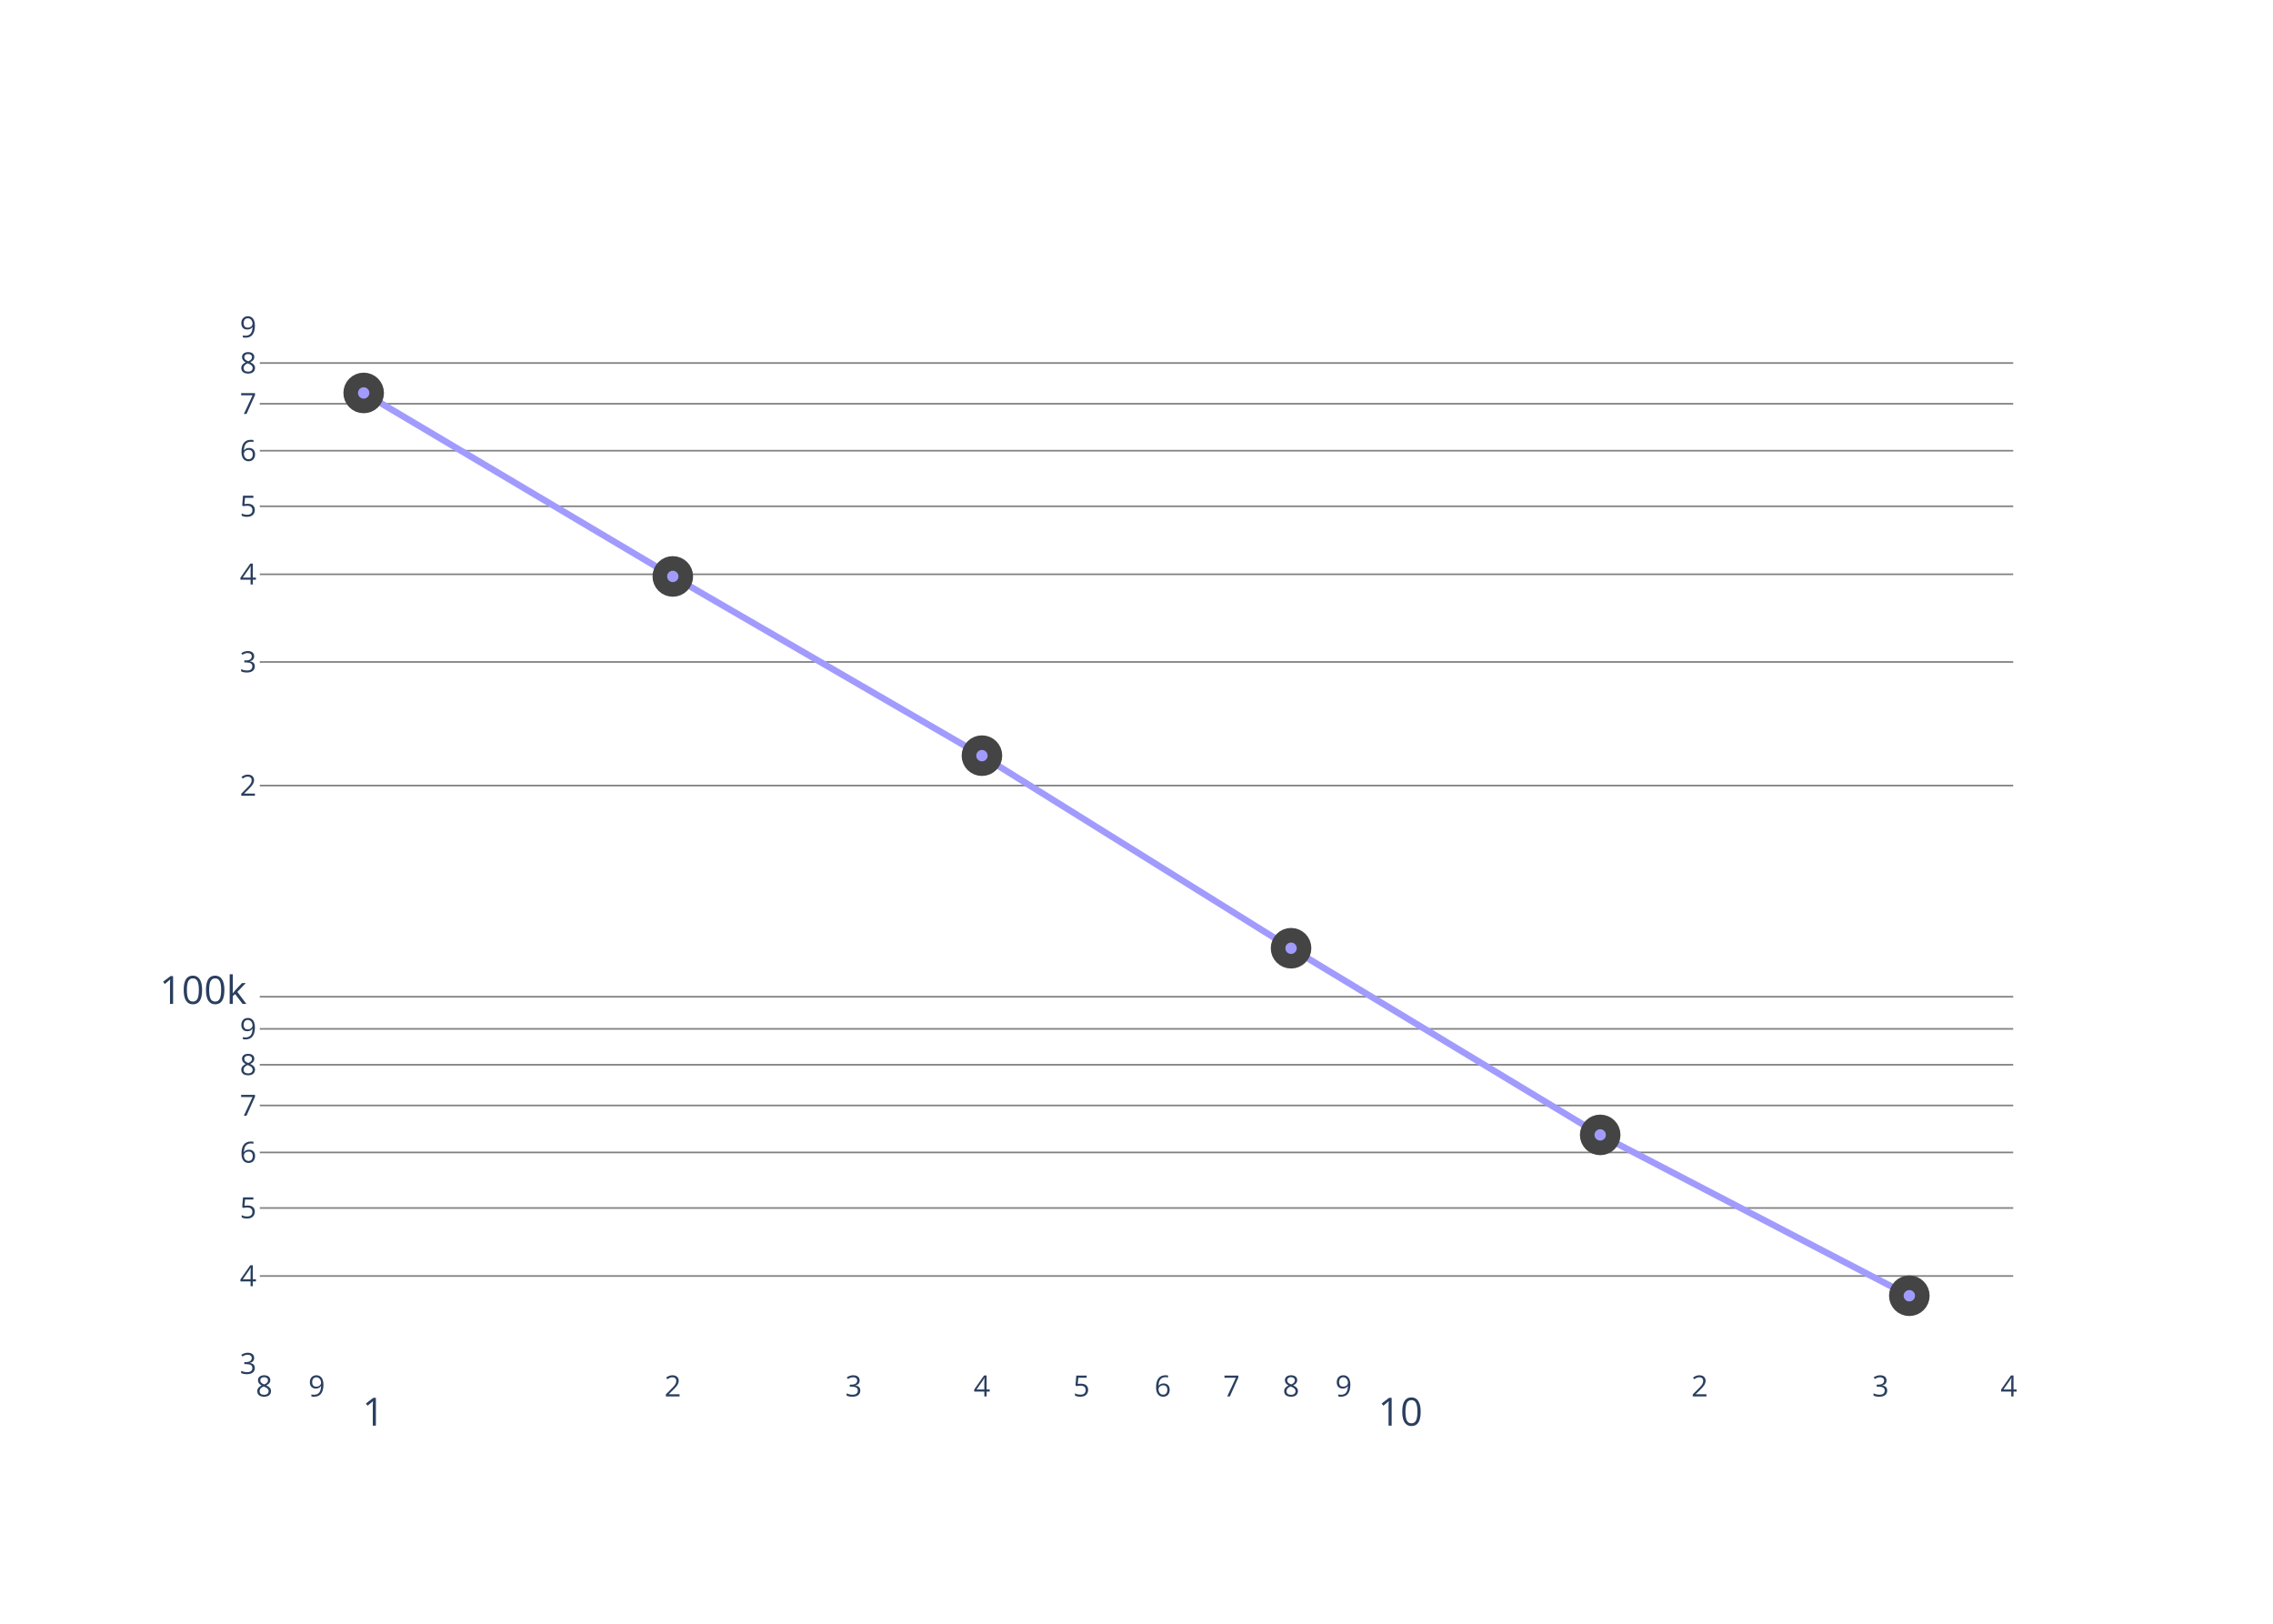
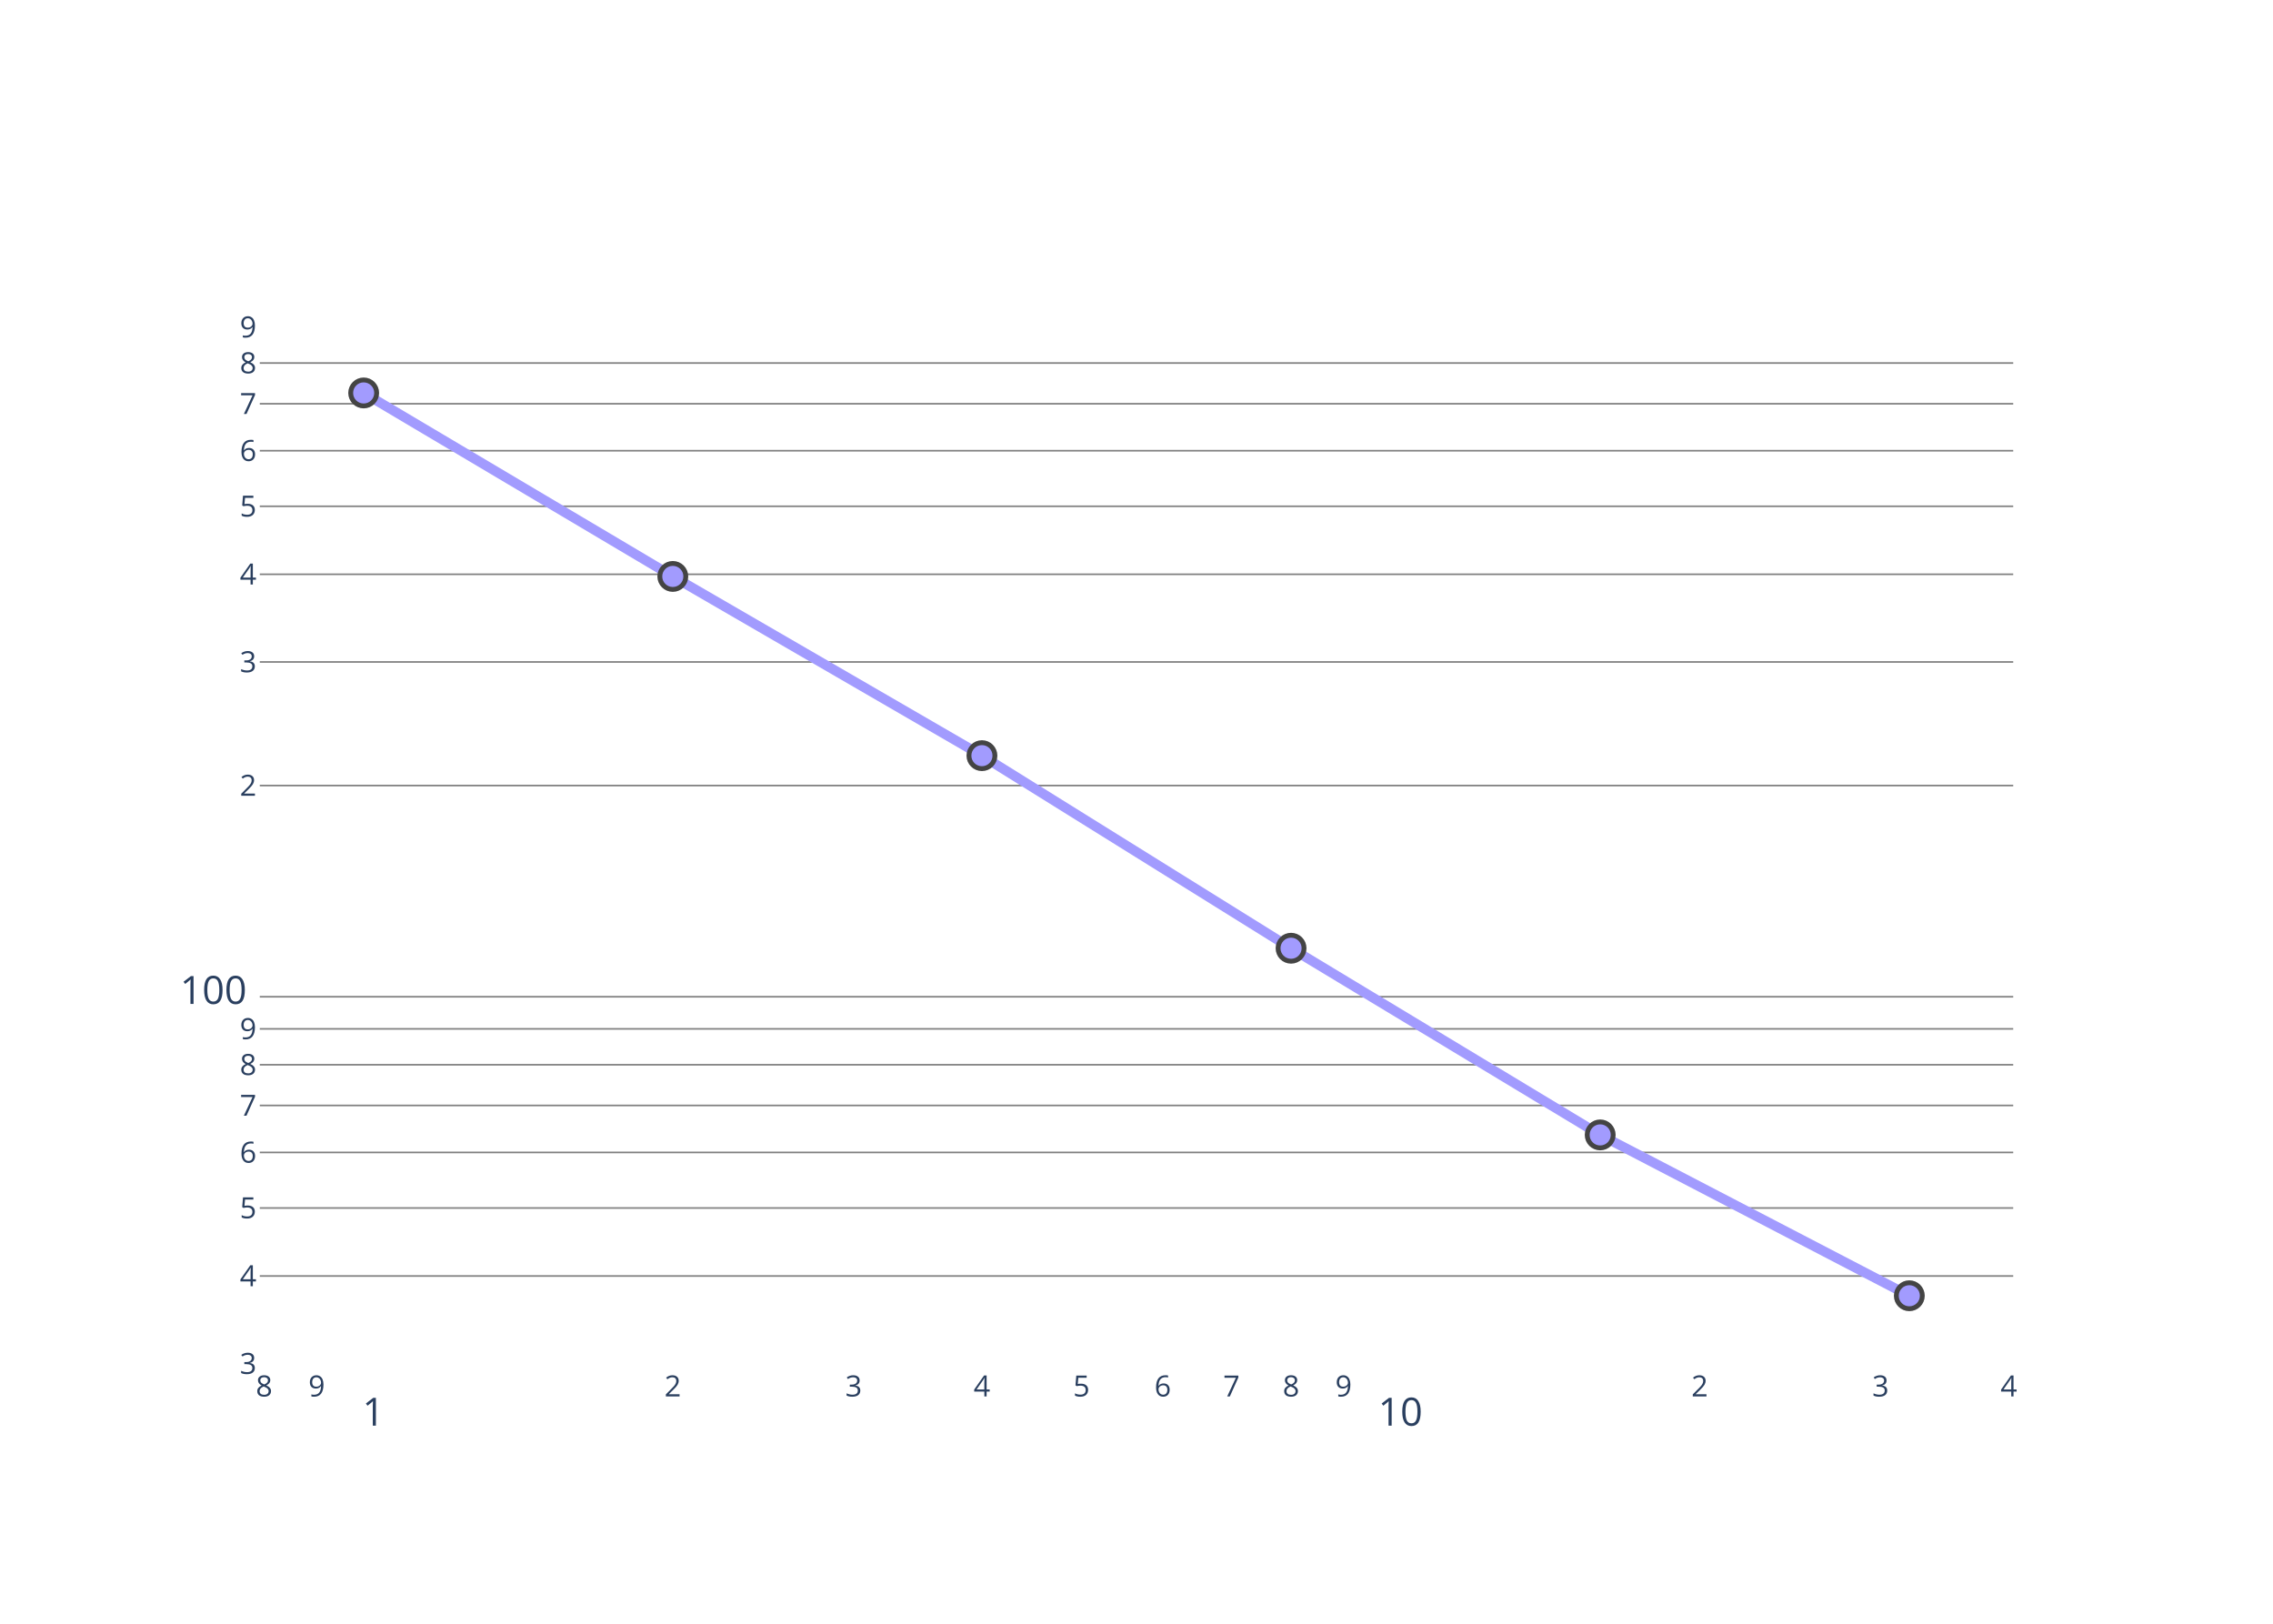
<svg xmlns="http://www.w3.org/2000/svg" class="main-svg" width="700" height="500" style="" viewBox="0 0 700 500">
  <rect x="0" y="0" width="700" height="500" style="fill: rgb(0, 0, 0); fill-opacity: 0;" />
-   <defs id="defs-1848a4">
+   <defs id="defs-55e422">
    <g class="clips">
-       <clipPath id="clip1848a4xyplot" class="plotclip">
+       <clipPath id="clip55e422xyplot" class="plotclip">
        <rect width="540" height="320" />
      </clipPath>
-       <clipPath class="axesclip" id="clip1848a4x">
+       <clipPath class="axesclip" id="clip55e422x">
        <rect x="80" y="0" width="540" height="500" />
      </clipPath>
-       <clipPath class="axesclip" id="clip1848a4y">
+       <clipPath class="axesclip" id="clip55e422y">
        <rect x="0" y="100" width="700" height="320" />
      </clipPath>
-       <clipPath class="axesclip" id="clip1848a4xy">
+       <clipPath class="axesclip" id="clip55e422xy">
        <rect x="80" y="100" width="540" height="320" />
      </clipPath>
    </g>
    <g class="gradients" />
    <g class="patterns" />
  </defs>
  <g class="bglayer">
    <rect class="bg" x="80" y="100" width="540" height="320" style="fill: rgb(0, 0, 0); fill-opacity: 0; stroke-width: 0;" />
  </g>
  <g class="layer-below">
    <g class="imagelayer" />
    <g class="shapelayer" />
  </g>
  <g class="cartesianlayer">
    <g class="subplot xy">
      <g class="layer-subplot">
        <g class="shapelayer" />
        <g class="imagelayer" />
      </g>
      <g class="minor-gridlayer">
        <g class="x" />
        <g class="y" />
      </g>
      <g class="gridlayer">
        <g class="x">
          <path class="xgrid crisp" transform="translate(81.35,0)" d="M0,100v320" style="stroke: rgb(255, 255, 255); stroke-opacity: 1; stroke-width: 1px;" />
          <path class="xgrid crisp" transform="translate(97.53,0)" d="M0,100v320" style="stroke: rgb(255, 255, 255); stroke-opacity: 1; stroke-width: 1px;" />
          <path class="xgrid crisp" transform="translate(112,0)" d="M0,100v320" style="stroke: rgb(255, 255, 255); stroke-opacity: 1; stroke-width: 1px;" />
          <path class="xgrid crisp" transform="translate(207.2,0)" d="M0,100v320" style="stroke: rgb(255, 255, 255); stroke-opacity: 1; stroke-width: 1px;" />
          <path class="xgrid crisp" transform="translate(262.89,0)" d="M0,100v320" style="stroke: rgb(255, 255, 255); stroke-opacity: 1; stroke-width: 1px;" />
          <path class="xgrid crisp" transform="translate(302.4,0)" d="M0,100v320" style="stroke: rgb(255, 255, 255); stroke-opacity: 1; stroke-width: 1px;" />
          <path class="xgrid crisp" transform="translate(333.05,0)" d="M0,100v320" style="stroke: rgb(255, 255, 255); stroke-opacity: 1; stroke-width: 1px;" />
          <path class="xgrid crisp" transform="translate(358.09,0)" d="M0,100v320" style="stroke: rgb(255, 255, 255); stroke-opacity: 1; stroke-width: 1px;" />
          <path class="xgrid crisp" transform="translate(379.26,0)" d="M0,100v320" style="stroke: rgb(255, 255, 255); stroke-opacity: 1; stroke-width: 1px;" />
          <path class="xgrid crisp" transform="translate(397.6,0)" d="M0,100v320" style="stroke: rgb(255, 255, 255); stroke-opacity: 1; stroke-width: 1px;" />
          <path class="xgrid crisp" transform="translate(413.78,0)" d="M0,100v320" style="stroke: rgb(255, 255, 255); stroke-opacity: 1; stroke-width: 1px;" />
          <path class="xgrid crisp" transform="translate(428.25,0)" d="M0,100v320" style="stroke: rgb(255, 255, 255); stroke-opacity: 1; stroke-width: 1px;" />
          <path class="xgrid crisp" transform="translate(523.45,0)" d="M0,100v320" style="stroke: rgb(255, 255, 255); stroke-opacity: 1; stroke-width: 1px;" />
          <path class="xgrid crisp" transform="translate(579.14,0)" d="M0,100v320" style="stroke: rgb(255, 255, 255); stroke-opacity: 1; stroke-width: 1px;" />
          <path class="xgrid crisp" transform="translate(618.65,0)" d="M0,100v320" style="stroke: rgb(255, 255, 255); stroke-opacity: 1; stroke-width: 1px;" />
        </g>
        <g class="y">
          <path class="ygrid crisp" transform="translate(0,392.92)" d="M80,0h540" style="stroke: rgb(128, 128, 128); stroke-opacity: 1; stroke-width: 0.5px;" />
          <path class="ygrid crisp" transform="translate(0,371.98)" d="M80,0h540" style="stroke: rgb(128, 128, 128); stroke-opacity: 1; stroke-width: 0.5px;" />
          <path class="ygrid crisp" transform="translate(0,354.87)" d="M80,0h540" style="stroke: rgb(128, 128, 128); stroke-opacity: 1; stroke-width: 0.5px;" />
          <path class="ygrid crisp" transform="translate(0,340.4)" d="M80,0h540" style="stroke: rgb(128, 128, 128); stroke-opacity: 1; stroke-width: 0.5px;" />
          <path class="ygrid crisp" transform="translate(0,327.87)" d="M80,0h540" style="stroke: rgb(128, 128, 128); stroke-opacity: 1; stroke-width: 0.5px;" />
          <path class="ygrid crisp" transform="translate(0,316.82)" d="M80,0h540" style="stroke: rgb(128, 128, 128); stroke-opacity: 1; stroke-width: 0.5px;" />
          <path class="ygrid crisp" transform="translate(0,306.93)" d="M80,0h540" style="stroke: rgb(128, 128, 128); stroke-opacity: 1; stroke-width: 0.5px;" />
          <path class="ygrid crisp" transform="translate(0,241.89)" d="M80,0h540" style="stroke: rgb(128, 128, 128); stroke-opacity: 1; stroke-width: 0.5px;" />
          <path class="ygrid crisp" transform="translate(0,203.84)" d="M80,0h540" style="stroke: rgb(128, 128, 128); stroke-opacity: 1; stroke-width: 0.5px;" />
          <path class="ygrid crisp" transform="translate(0,176.84)" d="M80,0h540" style="stroke: rgb(128, 128, 128); stroke-opacity: 1; stroke-width: 0.5px;" />
          <path class="ygrid crisp" transform="translate(0,155.9)" d="M80,0h540" style="stroke: rgb(128, 128, 128); stroke-opacity: 1; stroke-width: 0.5px;" />
          <path class="ygrid crisp" transform="translate(0,138.79)" d="M80,0h540" style="stroke: rgb(128, 128, 128); stroke-opacity: 1; stroke-width: 0.5px;" />
          <path class="ygrid crisp" transform="translate(0,124.33)" d="M80,0h540" style="stroke: rgb(128, 128, 128); stroke-opacity: 1; stroke-width: 0.5px;" />
          <path class="ygrid crisp" transform="translate(0,111.79)" d="M80,0h540" style="stroke: rgb(128, 128, 128); stroke-opacity: 1; stroke-width: 0.5px;" />
        </g>
      </g>
      <g class="zerolinelayer" />
      <path class="xlines-below" />
      <path class="ylines-below" />
      <g class="overlines-below" />
      <g class="xaxislayer-below" />
      <g class="yaxislayer-below" />
      <g class="overaxes-below" />
-       <g class="plot" transform="translate(80,100)" clip-path="url(#clip1848a4xyplot)">
+       <g class="plot" transform="translate(80,100)" clip-path="url(#clip55e422xyplot)">
        <g class="scatterlayer mlayer">
-           <g class="trace scatter tracebd52ba" style="stroke-miterlimit: 2; opacity: 1;">
+           <g class="trace scatter traceffc800" style="stroke-miterlimit: 2; opacity: 1;">
            <g class="fills" />
            <g class="errorbars" />
            <g class="lines">
-               <path class="js-line" d="M32,21L127.2,77.5L222.4,132.69L317.6,191.99L412.8,249.47L508,299" style="vector-effect: non-scaling-stroke; fill: none; stroke: rgb(162, 155, 254); stroke-opacity: 1; stroke-width: 2px; opacity: 1;" />
+               <path class="js-line" d="M32,21L127.2,77.5L222.4,132.69L317.6,191.99L412.8,249.47L508,299" style="vector-effect: non-scaling-stroke; fill: none; stroke: rgb(162, 155, 254); stroke-opacity: 1; stroke-width: 3px; opacity: 1;" />
            </g>
            <g class="points">
-               <path class="point" transform="translate(32,21)" d="M4,0A4,4 0 1,1 0,-4A4,4 0 0,1 4,0Z" style="opacity: 1; stroke-width: 4.5px; fill: rgb(162, 155, 254); fill-opacity: 1; stroke: rgb(68, 68, 68); stroke-opacity: 1;" />
-               <path class="point" transform="translate(127.2,77.5)" d="M4,0A4,4 0 1,1 0,-4A4,4 0 0,1 4,0Z" style="opacity: 1; stroke-width: 4.5px; fill: rgb(162, 155, 254); fill-opacity: 1; stroke: rgb(68, 68, 68); stroke-opacity: 1;" />
-               <path class="point" transform="translate(222.4,132.69)" d="M4,0A4,4 0 1,1 0,-4A4,4 0 0,1 4,0Z" style="opacity: 1; stroke-width: 4.5px; fill: rgb(162, 155, 254); fill-opacity: 1; stroke: rgb(68, 68, 68); stroke-opacity: 1;" />
-               <path class="point" transform="translate(317.6,191.99)" d="M4,0A4,4 0 1,1 0,-4A4,4 0 0,1 4,0Z" style="opacity: 1; stroke-width: 4.5px; fill: rgb(162, 155, 254); fill-opacity: 1; stroke: rgb(68, 68, 68); stroke-opacity: 1;" />
-               <path class="point" transform="translate(412.8,249.47)" d="M4,0A4,4 0 1,1 0,-4A4,4 0 0,1 4,0Z" style="opacity: 1; stroke-width: 4.5px; fill: rgb(162, 155, 254); fill-opacity: 1; stroke: rgb(68, 68, 68); stroke-opacity: 1;" />
-               <path class="point" transform="translate(508,299)" d="M4,0A4,4 0 1,1 0,-4A4,4 0 0,1 4,0Z" style="opacity: 1; stroke-width: 4.5px; fill: rgb(162, 155, 254); fill-opacity: 1; stroke: rgb(68, 68, 68); stroke-opacity: 1;" />
+               <path class="point" transform="translate(32,21)" d="M4,0A4,4 0 1,1 0,-4A4,4 0 0,1 4,0Z" style="opacity: 1; stroke-width: 1.5px; fill: rgb(162, 155, 254); fill-opacity: 1; stroke: rgb(68, 68, 68); stroke-opacity: 1;" />
+               <path class="point" transform="translate(127.2,77.5)" d="M4,0A4,4 0 1,1 0,-4A4,4 0 0,1 4,0Z" style="opacity: 1; stroke-width: 1.5px; fill: rgb(162, 155, 254); fill-opacity: 1; stroke: rgb(68, 68, 68); stroke-opacity: 1;" />
+               <path class="point" transform="translate(222.4,132.69)" d="M4,0A4,4 0 1,1 0,-4A4,4 0 0,1 4,0Z" style="opacity: 1; stroke-width: 1.5px; fill: rgb(162, 155, 254); fill-opacity: 1; stroke: rgb(68, 68, 68); stroke-opacity: 1;" />
+               <path class="point" transform="translate(317.6,191.99)" d="M4,0A4,4 0 1,1 0,-4A4,4 0 0,1 4,0Z" style="opacity: 1; stroke-width: 1.5px; fill: rgb(162, 155, 254); fill-opacity: 1; stroke: rgb(68, 68, 68); stroke-opacity: 1;" />
+               <path class="point" transform="translate(412.8,249.47)" d="M4,0A4,4 0 1,1 0,-4A4,4 0 0,1 4,0Z" style="opacity: 1; stroke-width: 1.5px; fill: rgb(162, 155, 254); fill-opacity: 1; stroke: rgb(68, 68, 68); stroke-opacity: 1;" />
+               <path class="point" transform="translate(508,299)" d="M4,0A4,4 0 1,1 0,-4A4,4 0 0,1 4,0Z" style="opacity: 1; stroke-width: 1.5px; fill: rgb(162, 155, 254); fill-opacity: 1; stroke: rgb(68, 68, 68); stroke-opacity: 1;" />
            </g>
            <g class="text" />
          </g>
        </g>
      </g>
      <g class="overplot" />
      <path class="xlines-above crisp" d="M0,0" style="fill: none;" />
      <path class="ylines-above crisp" d="M0,0" style="fill: none;" />
      <g class="overlines-above" />
      <g class="xaxislayer-above">
        <g class="xtick">
          <text text-anchor="middle" x="0" y="430" transform="translate(81.35,0)" style="font-family: 'Open Sans', verdana, arial, sans-serif; font-size: 9px; fill: rgb(42, 63, 95); fill-opacity: 1; white-space: pre; opacity: 1;">8</text>
        </g>
        <g class="xtick">
          <text text-anchor="middle" x="0" y="430" style="font-family: 'Open Sans', verdana, arial, sans-serif; font-size: 9px; fill: rgb(42, 63, 95); fill-opacity: 1; white-space: pre; opacity: 1;" transform="translate(97.53,0)">9</text>
        </g>
        <g class="xtick">
          <text text-anchor="middle" x="3" y="439" style="font-family: 'Open Sans', verdana, arial, sans-serif; font-size: 12px; fill: rgb(42, 63, 95); fill-opacity: 1; white-space: pre; opacity: 1;" transform="translate(112,0)">1</text>
        </g>
        <g class="xtick">
          <text text-anchor="middle" x="0" y="430" style="font-family: 'Open Sans', verdana, arial, sans-serif; font-size: 9px; fill: rgb(42, 63, 95); fill-opacity: 1; white-space: pre; opacity: 1;" transform="translate(207.2,0)">2</text>
        </g>
        <g class="xtick">
          <text text-anchor="middle" x="0" y="430" style="font-family: 'Open Sans', verdana, arial, sans-serif; font-size: 9px; fill: rgb(42, 63, 95); fill-opacity: 1; white-space: pre; opacity: 1;" transform="translate(262.89,0)">3</text>
        </g>
        <g class="xtick">
          <text text-anchor="middle" x="0" y="430" style="font-family: 'Open Sans', verdana, arial, sans-serif; font-size: 9px; fill: rgb(42, 63, 95); fill-opacity: 1; white-space: pre; opacity: 1;" transform="translate(302.4,0)">4</text>
        </g>
        <g class="xtick">
          <text text-anchor="middle" x="0" y="430" style="font-family: 'Open Sans', verdana, arial, sans-serif; font-size: 9px; fill: rgb(42, 63, 95); fill-opacity: 1; white-space: pre; opacity: 1;" transform="translate(333.05,0)">5</text>
        </g>
        <g class="xtick">
          <text text-anchor="middle" x="0" y="430" style="font-family: 'Open Sans', verdana, arial, sans-serif; font-size: 9px; fill: rgb(42, 63, 95); fill-opacity: 1; white-space: pre; opacity: 1;" transform="translate(358.09,0)">6</text>
        </g>
        <g class="xtick">
          <text text-anchor="middle" x="0" y="430" style="font-family: 'Open Sans', verdana, arial, sans-serif; font-size: 9px; fill: rgb(42, 63, 95); fill-opacity: 1; white-space: pre; opacity: 1;" transform="translate(379.26,0)">7</text>
        </g>
        <g class="xtick">
          <text text-anchor="middle" x="0" y="430" style="font-family: 'Open Sans', verdana, arial, sans-serif; font-size: 9px; fill: rgb(42, 63, 95); fill-opacity: 1; white-space: pre; opacity: 1;" transform="translate(397.6,0)">8</text>
        </g>
        <g class="xtick">
          <text text-anchor="middle" x="0" y="430" style="font-family: 'Open Sans', verdana, arial, sans-serif; font-size: 9px; fill: rgb(42, 63, 95); fill-opacity: 1; white-space: pre; opacity: 1;" transform="translate(413.78,0)">9</text>
        </g>
        <g class="xtick">
          <text text-anchor="middle" x="3" y="439" style="font-family: 'Open Sans', verdana, arial, sans-serif; font-size: 12px; fill: rgb(42, 63, 95); fill-opacity: 1; white-space: pre; opacity: 1;" transform="translate(428.25,0)">10</text>
        </g>
        <g class="xtick">
          <text text-anchor="middle" x="0" y="430" style="font-family: 'Open Sans', verdana, arial, sans-serif; font-size: 9px; fill: rgb(42, 63, 95); fill-opacity: 1; white-space: pre; opacity: 1;" transform="translate(523.45,0)">2</text>
        </g>
        <g class="xtick">
          <text text-anchor="middle" x="0" y="430" style="font-family: 'Open Sans', verdana, arial, sans-serif; font-size: 9px; fill: rgb(42, 63, 95); fill-opacity: 1; white-space: pre; opacity: 1;" transform="translate(579.14,0)">3</text>
        </g>
        <g class="xtick">
          <text text-anchor="middle" x="0" y="430" style="font-family: 'Open Sans', verdana, arial, sans-serif; font-size: 9px; fill: rgb(42, 63, 95); fill-opacity: 1; white-space: pre; opacity: 1;" transform="translate(618.65,0)">4</text>
        </g>
      </g>
      <g class="yaxislayer-above">
        <g class="ytick">
          <text text-anchor="end" x="79" y="3.15" transform="translate(0,419.91)" style="font-family: 'Open Sans', verdana, arial, sans-serif; font-size: 9px; fill: rgb(42, 63, 95); fill-opacity: 1; white-space: pre; opacity: 1;">3</text>
        </g>
        <g class="ytick">
          <text text-anchor="end" x="79" y="3.15" style="font-family: 'Open Sans', verdana, arial, sans-serif; font-size: 9px; fill: rgb(42, 63, 95); fill-opacity: 1; white-space: pre; opacity: 1;" transform="translate(0,392.92)">4</text>
        </g>
        <g class="ytick">
          <text text-anchor="end" x="79" y="3.15" style="font-family: 'Open Sans', verdana, arial, sans-serif; font-size: 9px; fill: rgb(42, 63, 95); fill-opacity: 1; white-space: pre; opacity: 1;" transform="translate(0,371.98)">5</text>
        </g>
        <g class="ytick">
          <text text-anchor="end" x="79" y="3.15" style="font-family: 'Open Sans', verdana, arial, sans-serif; font-size: 9px; fill: rgb(42, 63, 95); fill-opacity: 1; white-space: pre; opacity: 1;" transform="translate(0,354.87)">6</text>
        </g>
        <g class="ytick">
          <text text-anchor="end" x="79" y="3.15" style="font-family: 'Open Sans', verdana, arial, sans-serif; font-size: 9px; fill: rgb(42, 63, 95); fill-opacity: 1; white-space: pre; opacity: 1;" transform="translate(0,340.4)">7</text>
        </g>
        <g class="ytick">
          <text text-anchor="end" x="79" y="3.15" style="font-family: 'Open Sans', verdana, arial, sans-serif; font-size: 9px; fill: rgb(42, 63, 95); fill-opacity: 1; white-space: pre; opacity: 1;" transform="translate(0,327.87)">8</text>
        </g>
        <g class="ytick">
          <text text-anchor="end" x="79" y="3.15" style="font-family: 'Open Sans', verdana, arial, sans-serif; font-size: 9px; fill: rgb(42, 63, 95); fill-opacity: 1; white-space: pre; opacity: 1;" transform="translate(0,316.82)">9</text>
        </g>
        <g class="ytick">
-           <text text-anchor="end" x="76" y="2.2" style="font-family: 'Open Sans', verdana, arial, sans-serif; font-size: 12px; fill: rgb(42, 63, 95); fill-opacity: 1; white-space: pre; opacity: 1;" transform="translate(0,306.93)">100k</text>
+           <text text-anchor="end" x="76" y="2.2" style="font-family: 'Open Sans', verdana, arial, sans-serif; font-size: 12px; fill: rgb(42, 63, 95); fill-opacity: 1; white-space: pre; opacity: 1;" transform="translate(0,306.93)">100</text>
        </g>
        <g class="ytick">
          <text text-anchor="end" x="79" y="3.15" style="font-family: 'Open Sans', verdana, arial, sans-serif; font-size: 9px; fill: rgb(42, 63, 95); fill-opacity: 1; white-space: pre; opacity: 1;" transform="translate(0,241.89)">2</text>
        </g>
        <g class="ytick">
          <text text-anchor="end" x="79" y="3.15" style="font-family: 'Open Sans', verdana, arial, sans-serif; font-size: 9px; fill: rgb(42, 63, 95); fill-opacity: 1; white-space: pre; opacity: 1;" transform="translate(0,203.84)">3</text>
        </g>
        <g class="ytick">
          <text text-anchor="end" x="79" y="3.15" style="font-family: 'Open Sans', verdana, arial, sans-serif; font-size: 9px; fill: rgb(42, 63, 95); fill-opacity: 1; white-space: pre; opacity: 1;" transform="translate(0,176.84)">4</text>
        </g>
        <g class="ytick">
          <text text-anchor="end" x="79" y="3.15" style="font-family: 'Open Sans', verdana, arial, sans-serif; font-size: 9px; fill: rgb(42, 63, 95); fill-opacity: 1; white-space: pre; opacity: 1;" transform="translate(0,155.9)">5</text>
        </g>
        <g class="ytick">
          <text text-anchor="end" x="79" y="3.15" style="font-family: 'Open Sans', verdana, arial, sans-serif; font-size: 9px; fill: rgb(42, 63, 95); fill-opacity: 1; white-space: pre; opacity: 1;" transform="translate(0,138.79)">6</text>
        </g>
        <g class="ytick">
          <text text-anchor="end" x="79" y="3.15" style="font-family: 'Open Sans', verdana, arial, sans-serif; font-size: 9px; fill: rgb(42, 63, 95); fill-opacity: 1; white-space: pre; opacity: 1;" transform="translate(0,124.33)">7</text>
        </g>
        <g class="ytick">
          <text text-anchor="end" x="79" y="3.15" style="font-family: 'Open Sans', verdana, arial, sans-serif; font-size: 9px; fill: rgb(42, 63, 95); fill-opacity: 1; white-space: pre; opacity: 1;" transform="translate(0,111.79)">8</text>
        </g>
        <g class="ytick">
          <text text-anchor="end" x="79" y="3.15" style="font-family: 'Open Sans', verdana, arial, sans-serif; font-size: 9px; fill: rgb(42, 63, 95); fill-opacity: 1; white-space: pre; opacity: 1;" transform="translate(0,100.74)">9</text>
        </g>
      </g>
      <g class="overaxes-above" />
    </g>
  </g>
  <g class="polarlayer" />
  <g class="smithlayer" />
  <g class="ternarylayer" />
  <g class="geolayer" />
  <g class="funnelarealayer" />
  <g class="pielayer" />
  <g class="iciclelayer" />
  <g class="treemaplayer" />
  <g class="sunburstlayer" />
  <g class="glimages" />
-   <defs id="topdefs-1848a4">
+   <defs id="topdefs-55e422">
    <g class="clips" />
  </defs>
  <g class="layer-above">
    <g class="imagelayer" />
    <g class="shapelayer" />
  </g>
  <g class="infolayer">
    <g class="g-gtitle" />
    <g class="g-xtitle" />
    <g class="g-ytitle" />
  </g>
</svg>
